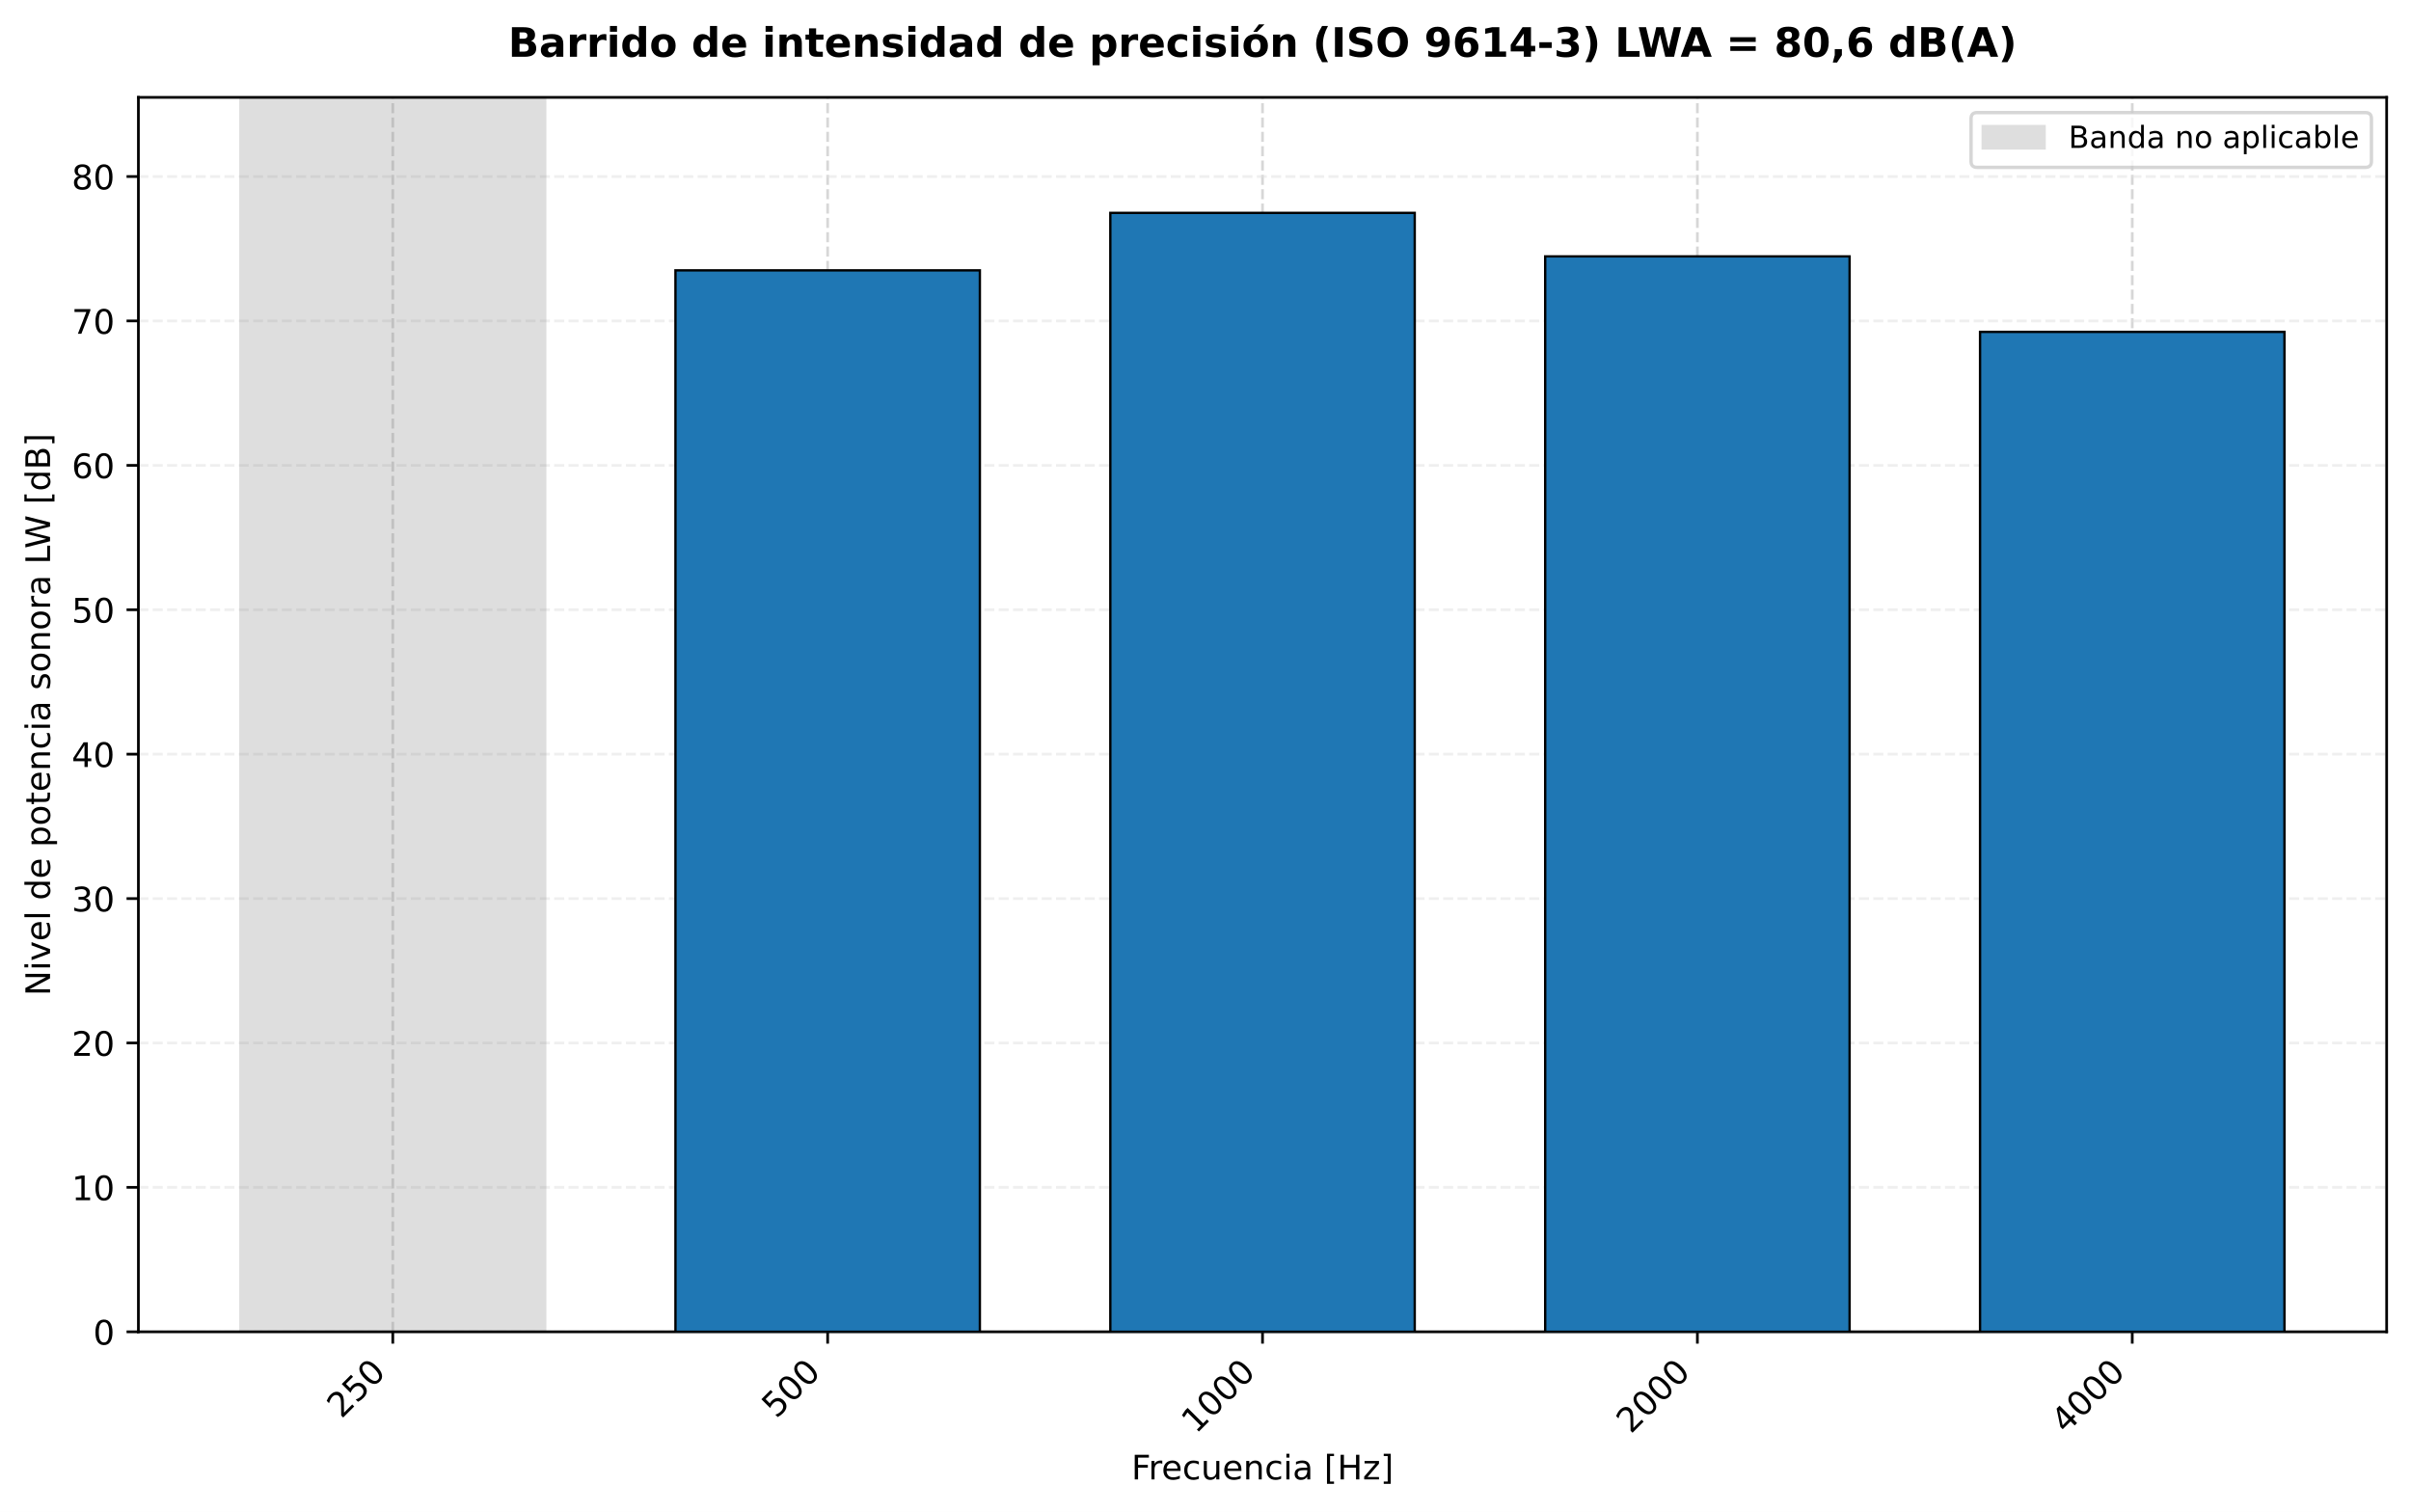
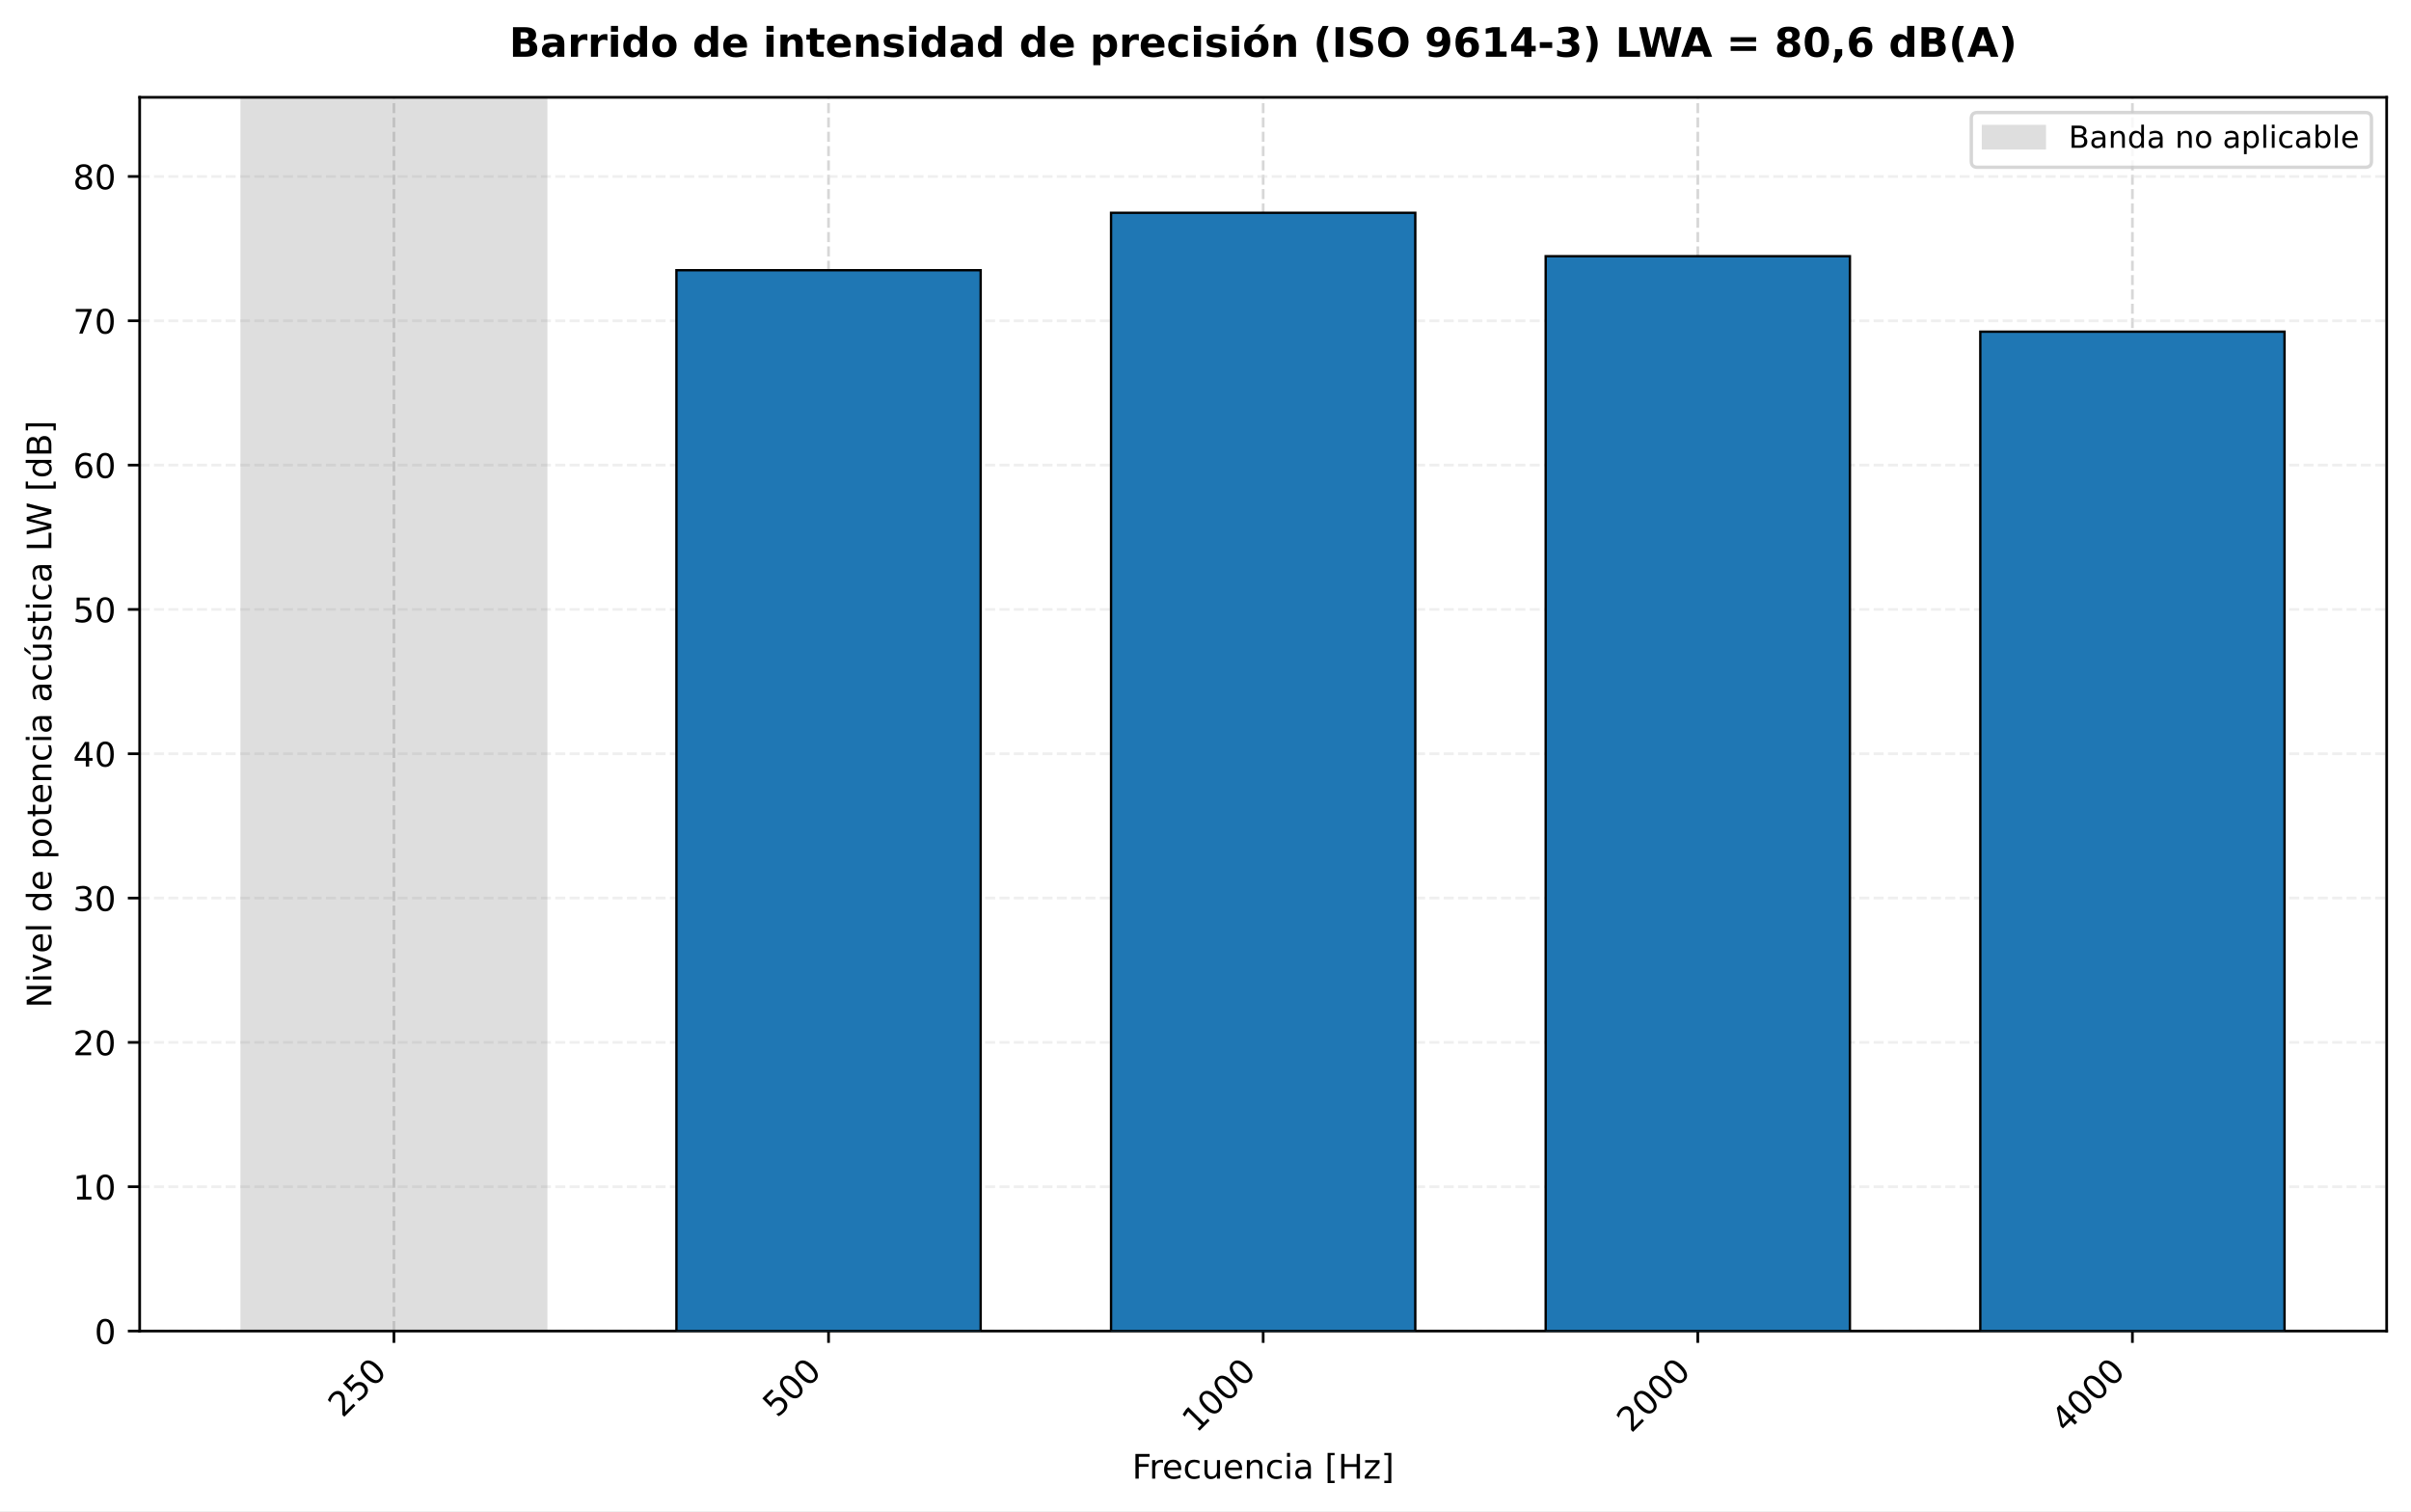
- <svg xmlns="http://www.w3.org/2000/svg" xmlns:xlink="http://www.w3.org/1999/xlink" width="712.963pt" height="447.143pt" viewBox="0 0 712.963 447.143" version="1.1">
+ <svg xmlns="http://www.w3.org/2000/svg" xmlns:xlink="http://www.w3.org/1999/xlink" width="713.363pt" height="447.143pt" viewBox="0 0 713.363 447.143" version="1.1">
  <defs>
    <style type="text/css">*{stroke-linejoin: round; stroke-linecap: butt}</style>
  </defs>
  <g id="figure_1">
    <g id="patch_1">
-       <path d="M 0 447.143  L 712.963 447.143  L 712.963 0  L 0 0  z " style="fill: #ffffff" />
+       <path d="M -0 447.143  L 713.363 447.143  L 713.363 0  L -0 0  z " style="fill: #ffffff" />
    </g>
    <g id="axes_1">
      <g id="patch_2">
-         <path d="M 40.926 393.875  L 705.763 393.875  L 705.763 28.798  L 40.926 28.798  z " style="fill: #ffffff" />
+         <path d="M 41.326 393.875  L 706.163 393.875  L 706.163 28.798  L 41.326 28.798  z " style="fill: #ffffff" />
      </g>
      <g id="matplotlib.axis_1">
        <g id="xtick_1">
          <g id="line2d_1">
-             <path d="M 116.154 393.875  L 116.154 28.798  " clip-path="url(#pf250b31380)" style="fill: none; stroke-dasharray: 2.96,1.28; stroke-dashoffset: 0; stroke: #b0b0b0; stroke-opacity: 0.5; stroke-width: 0.8" />
+             <path d="M 116.554 393.875  L 116.554 28.798  " clip-path="url(#p24d16569fc)" style="fill: none; stroke-dasharray: 2.96,1.28; stroke-dashoffset: 0; stroke: #b0b0b0; stroke-opacity: 0.5; stroke-width: 0.8" />
          </g>
          <g id="line2d_2">
            <defs>
              <path id="m3d27035b55" d="M 0 0  L 0 3.5  " style="stroke: #000000; stroke-width: 0.8" />
            </defs>
            <g>
-               <use xlink:href="#m3d27035b55" x="116.154" y="393.875" style="stroke: #000000; stroke-width: 0.8" />
+               <use xlink:href="#m3d27035b55" x="116.554" y="393.875" style="stroke: #000000; stroke-width: 0.8" />
            </g>
          </g>
          <g id="text_1">
-             <text style="font-size: 10px; font-family: 'DejaVu Sans', 'Bitstream Vera Sans', 'Computer Modern Sans Serif', 'Lucida Grande', 'Verdana', 'Geneva', 'Lucid', 'Arial', 'Helvetica', 'Avant Garde', sans-serif" transform="translate(100.9584 419.7446) rotate(-45)">250</text>
+             <text style="font-size: 10px; font-family: 'DejaVu Sans', 'Bitstream Vera Sans', 'Computer Modern Sans Serif', 'Lucida Grande', 'Verdana', 'Geneva', 'Lucid', 'Arial', 'Helvetica', 'Avant Garde', sans-serif" transform="translate(101.3584 419.7446) rotate(-45)">250</text>
          </g>
        </g>
        <g id="xtick_2">
          <g id="line2d_3">
-             <path d="M 244.749 393.875  L 244.749 28.798  " clip-path="url(#pf250b31380)" style="fill: none; stroke-dasharray: 2.96,1.28; stroke-dashoffset: 0; stroke: #b0b0b0; stroke-opacity: 0.5; stroke-width: 0.8" />
+             <path d="M 245.149 393.875  L 245.149 28.798  " clip-path="url(#p24d16569fc)" style="fill: none; stroke-dasharray: 2.96,1.28; stroke-dashoffset: 0; stroke: #b0b0b0; stroke-opacity: 0.5; stroke-width: 0.8" />
          </g>
          <g id="line2d_4">
            <g>
-               <use xlink:href="#m3d27035b55" x="244.749" y="393.875" style="stroke: #000000; stroke-width: 0.8" />
+               <use xlink:href="#m3d27035b55" x="245.149" y="393.875" style="stroke: #000000; stroke-width: 0.8" />
            </g>
          </g>
          <g id="text_2">
-             <text style="font-size: 10px; font-family: 'DejaVu Sans', 'Bitstream Vera Sans', 'Computer Modern Sans Serif', 'Lucida Grande', 'Verdana', 'Geneva', 'Lucid', 'Arial', 'Helvetica', 'Avant Garde', sans-serif" transform="translate(229.5537 419.7446) rotate(-45)">500</text>
+             <text style="font-size: 10px; font-family: 'DejaVu Sans', 'Bitstream Vera Sans', 'Computer Modern Sans Serif', 'Lucida Grande', 'Verdana', 'Geneva', 'Lucid', 'Arial', 'Helvetica', 'Avant Garde', sans-serif" transform="translate(229.9537 419.7446) rotate(-45)">500</text>
          </g>
        </g>
        <g id="xtick_3">
          <g id="line2d_5">
-             <path d="M 373.345 393.875  L 373.345 28.798  " clip-path="url(#pf250b31380)" style="fill: none; stroke-dasharray: 2.96,1.28; stroke-dashoffset: 0; stroke: #b0b0b0; stroke-opacity: 0.5; stroke-width: 0.8" />
+             <path d="M 373.745 393.875  L 373.745 28.798  " clip-path="url(#p24d16569fc)" style="fill: none; stroke-dasharray: 2.96,1.28; stroke-dashoffset: 0; stroke: #b0b0b0; stroke-opacity: 0.5; stroke-width: 0.8" />
          </g>
          <g id="line2d_6">
            <g>
-               <use xlink:href="#m3d27035b55" x="373.345" y="393.875" style="stroke: #000000; stroke-width: 0.8" />
+               <use xlink:href="#m3d27035b55" x="373.745" y="393.875" style="stroke: #000000; stroke-width: 0.8" />
            </g>
          </g>
          <g id="text_3">
-             <text style="font-size: 10px; font-family: 'DejaVu Sans', 'Bitstream Vera Sans', 'Computer Modern Sans Serif', 'Lucida Grande', 'Verdana', 'Geneva', 'Lucid', 'Arial', 'Helvetica', 'Avant Garde', sans-serif" transform="translate(353.65 424.2436) rotate(-45)">1000</text>
+             <text style="font-size: 10px; font-family: 'DejaVu Sans', 'Bitstream Vera Sans', 'Computer Modern Sans Serif', 'Lucida Grande', 'Verdana', 'Geneva', 'Lucid', 'Arial', 'Helvetica', 'Avant Garde', sans-serif" transform="translate(354.05 424.2436) rotate(-45)">1000</text>
          </g>
        </g>
        <g id="xtick_4">
          <g id="line2d_7">
-             <path d="M 501.94 393.875  L 501.94 28.798  " clip-path="url(#pf250b31380)" style="fill: none; stroke-dasharray: 2.96,1.28; stroke-dashoffset: 0; stroke: #b0b0b0; stroke-opacity: 0.5; stroke-width: 0.8" />
+             <path d="M 502.34 393.875  L 502.34 28.798  " clip-path="url(#p24d16569fc)" style="fill: none; stroke-dasharray: 2.96,1.28; stroke-dashoffset: 0; stroke: #b0b0b0; stroke-opacity: 0.5; stroke-width: 0.8" />
          </g>
          <g id="line2d_8">
            <g>
-               <use xlink:href="#m3d27035b55" x="501.94" y="393.875" style="stroke: #000000; stroke-width: 0.8" />
+               <use xlink:href="#m3d27035b55" x="502.34" y="393.875" style="stroke: #000000; stroke-width: 0.8" />
            </g>
          </g>
          <g id="text_4">
-             <text style="font-size: 10px; font-family: 'DejaVu Sans', 'Bitstream Vera Sans', 'Computer Modern Sans Serif', 'Lucida Grande', 'Verdana', 'Geneva', 'Lucid', 'Arial', 'Helvetica', 'Avant Garde', sans-serif" transform="translate(482.2453 424.2436) rotate(-45)">2000</text>
+             <text style="font-size: 10px; font-family: 'DejaVu Sans', 'Bitstream Vera Sans', 'Computer Modern Sans Serif', 'Lucida Grande', 'Verdana', 'Geneva', 'Lucid', 'Arial', 'Helvetica', 'Avant Garde', sans-serif" transform="translate(482.6453 424.2436) rotate(-45)">2000</text>
          </g>
        </g>
        <g id="xtick_5">
          <g id="line2d_9">
-             <path d="M 630.535 393.875  L 630.535 28.798  " clip-path="url(#pf250b31380)" style="fill: none; stroke-dasharray: 2.96,1.28; stroke-dashoffset: 0; stroke: #b0b0b0; stroke-opacity: 0.5; stroke-width: 0.8" />
+             <path d="M 630.935 393.875  L 630.935 28.798  " clip-path="url(#p24d16569fc)" style="fill: none; stroke-dasharray: 2.96,1.28; stroke-dashoffset: 0; stroke: #b0b0b0; stroke-opacity: 0.5; stroke-width: 0.8" />
          </g>
          <g id="line2d_10">
            <g>
-               <use xlink:href="#m3d27035b55" x="630.535" y="393.875" style="stroke: #000000; stroke-width: 0.8" />
+               <use xlink:href="#m3d27035b55" x="630.935" y="393.875" style="stroke: #000000; stroke-width: 0.8" />
            </g>
          </g>
          <g id="text_5">
-             <text style="font-size: 10px; font-family: 'DejaVu Sans', 'Bitstream Vera Sans', 'Computer Modern Sans Serif', 'Lucida Grande', 'Verdana', 'Geneva', 'Lucid', 'Arial', 'Helvetica', 'Avant Garde', sans-serif" transform="translate(610.8406 424.2436) rotate(-45)">4000</text>
+             <text style="font-size: 10px; font-family: 'DejaVu Sans', 'Bitstream Vera Sans', 'Computer Modern Sans Serif', 'Lucida Grande', 'Verdana', 'Geneva', 'Lucid', 'Arial', 'Helvetica', 'Avant Garde', sans-serif" transform="translate(611.2406 424.2436) rotate(-45)">4000</text>
          </g>
        </g>
        <g id="text_6">
-           <text style="font-size: 10px; font-family: 'DejaVu Sans', 'Bitstream Vera Sans', 'Computer Modern Sans Serif', 'Lucida Grande', 'Verdana', 'Geneva', 'Lucid', 'Arial', 'Helvetica', 'Avant Garde', sans-serif; text-anchor: middle" x="373.345" y="437.541" transform="rotate(-0 373.3446 437.5407)">Frecuencia [Hz]</text>
+           <text style="font-size: 10px; font-family: 'DejaVu Sans', 'Bitstream Vera Sans', 'Computer Modern Sans Serif', 'Lucida Grande', 'Verdana', 'Geneva', 'Lucid', 'Arial', 'Helvetica', 'Avant Garde', sans-serif; text-anchor: middle" x="373.745" y="437.541" transform="rotate(-0 373.7446 437.5407)">Frecuencia [Hz]</text>
        </g>
      </g>
      <g id="matplotlib.axis_2">
        <g id="ytick_1">
          <g id="line2d_11">
-             <path d="M 40.926 393.875  L 705.763 393.875  " clip-path="url(#pf250b31380)" style="fill: none; stroke-dasharray: 2.96,1.28; stroke-dashoffset: 0; stroke: #e0e0e0; stroke-opacity: 0.5; stroke-width: 0.8" />
+             <path d="M 41.326 393.875  L 706.163 393.875  " clip-path="url(#p24d16569fc)" style="fill: none; stroke-dasharray: 2.96,1.28; stroke-dashoffset: 0; stroke: #e0e0e0; stroke-opacity: 0.5; stroke-width: 0.8" />
          </g>
          <g id="line2d_12">
            <defs>
              <path id="mef640d9f3a" d="M 0 0  L -3.5 0  " style="stroke: #000000; stroke-width: 0.8" />
            </defs>
            <g>
-               <use xlink:href="#mef640d9f3a" x="40.926" y="393.875" style="stroke: #000000; stroke-width: 0.8" />
+               <use xlink:href="#mef640d9f3a" x="41.326" y="393.875" style="stroke: #000000; stroke-width: 0.8" />
            </g>
          </g>
          <g id="text_7">
-             <text style="font-size: 10px; font-family: 'DejaVu Sans', 'Bitstream Vera Sans', 'Computer Modern Sans Serif', 'Lucida Grande', 'Verdana', 'Geneva', 'Lucid', 'Arial', 'Helvetica', 'Avant Garde', sans-serif; text-anchor: end" x="33.926" y="397.674" transform="rotate(-0 33.92578 397.6742)">0</text>
+             <text style="font-size: 10px; font-family: 'DejaVu Sans', 'Bitstream Vera Sans', 'Computer Modern Sans Serif', 'Lucida Grande', 'Verdana', 'Geneva', 'Lucid', 'Arial', 'Helvetica', 'Avant Garde', sans-serif; text-anchor: end" x="34.326" y="397.674" transform="rotate(-0 34.32578 397.6742)">0</text>
          </g>
        </g>
        <g id="ytick_2">
          <g id="line2d_13">
-             <path d="M 40.926 351.167  L 705.763 351.167  " clip-path="url(#pf250b31380)" style="fill: none; stroke-dasharray: 2.96,1.28; stroke-dashoffset: 0; stroke: #e0e0e0; stroke-opacity: 0.5; stroke-width: 0.8" />
+             <path d="M 41.326 351.167  L 706.163 351.167  " clip-path="url(#p24d16569fc)" style="fill: none; stroke-dasharray: 2.96,1.28; stroke-dashoffset: 0; stroke: #e0e0e0; stroke-opacity: 0.5; stroke-width: 0.8" />
          </g>
          <g id="line2d_14">
            <g>
-               <use xlink:href="#mef640d9f3a" x="40.926" y="351.167" style="stroke: #000000; stroke-width: 0.8" />
+               <use xlink:href="#mef640d9f3a" x="41.326" y="351.167" style="stroke: #000000; stroke-width: 0.8" />
            </g>
          </g>
          <g id="text_8">
-             <text style="font-size: 10px; font-family: 'DejaVu Sans', 'Bitstream Vera Sans', 'Computer Modern Sans Serif', 'Lucida Grande', 'Verdana', 'Geneva', 'Lucid', 'Arial', 'Helvetica', 'Avant Garde', sans-serif; text-anchor: end" x="33.926" y="354.966" transform="rotate(-0 33.92578 354.966)">10</text>
+             <text style="font-size: 10px; font-family: 'DejaVu Sans', 'Bitstream Vera Sans', 'Computer Modern Sans Serif', 'Lucida Grande', 'Verdana', 'Geneva', 'Lucid', 'Arial', 'Helvetica', 'Avant Garde', sans-serif; text-anchor: end" x="34.326" y="354.966" transform="rotate(-0 34.32578 354.966)">10</text>
          </g>
        </g>
        <g id="ytick_3">
          <g id="line2d_15">
-             <path d="M 40.926 308.459  L 705.763 308.459  " clip-path="url(#pf250b31380)" style="fill: none; stroke-dasharray: 2.96,1.28; stroke-dashoffset: 0; stroke: #e0e0e0; stroke-opacity: 0.5; stroke-width: 0.8" />
+             <path d="M 41.326 308.459  L 706.163 308.459  " clip-path="url(#p24d16569fc)" style="fill: none; stroke-dasharray: 2.96,1.28; stroke-dashoffset: 0; stroke: #e0e0e0; stroke-opacity: 0.5; stroke-width: 0.8" />
          </g>
          <g id="line2d_16">
            <g>
-               <use xlink:href="#mef640d9f3a" x="40.926" y="308.459" style="stroke: #000000; stroke-width: 0.8" />
+               <use xlink:href="#mef640d9f3a" x="41.326" y="308.459" style="stroke: #000000; stroke-width: 0.8" />
            </g>
          </g>
          <g id="text_9">
-             <text style="font-size: 10px; font-family: 'DejaVu Sans', 'Bitstream Vera Sans', 'Computer Modern Sans Serif', 'Lucida Grande', 'Verdana', 'Geneva', 'Lucid', 'Arial', 'Helvetica', 'Avant Garde', sans-serif; text-anchor: end" x="33.926" y="312.258" transform="rotate(-0 33.92578 312.2579)">20</text>
+             <text style="font-size: 10px; font-family: 'DejaVu Sans', 'Bitstream Vera Sans', 'Computer Modern Sans Serif', 'Lucida Grande', 'Verdana', 'Geneva', 'Lucid', 'Arial', 'Helvetica', 'Avant Garde', sans-serif; text-anchor: end" x="34.326" y="312.258" transform="rotate(-0 34.32578 312.2579)">20</text>
          </g>
        </g>
        <g id="ytick_4">
          <g id="line2d_17">
-             <path d="M 40.926 265.751  L 705.763 265.751  " clip-path="url(#pf250b31380)" style="fill: none; stroke-dasharray: 2.96,1.28; stroke-dashoffset: 0; stroke: #e0e0e0; stroke-opacity: 0.5; stroke-width: 0.8" />
+             <path d="M 41.326 265.751  L 706.163 265.751  " clip-path="url(#p24d16569fc)" style="fill: none; stroke-dasharray: 2.96,1.28; stroke-dashoffset: 0; stroke: #e0e0e0; stroke-opacity: 0.5; stroke-width: 0.8" />
          </g>
          <g id="line2d_18">
            <g>
-               <use xlink:href="#mef640d9f3a" x="40.926" y="265.751" style="stroke: #000000; stroke-width: 0.8" />
+               <use xlink:href="#mef640d9f3a" x="41.326" y="265.751" style="stroke: #000000; stroke-width: 0.8" />
            </g>
          </g>
          <g id="text_10">
-             <text style="font-size: 10px; font-family: 'DejaVu Sans', 'Bitstream Vera Sans', 'Computer Modern Sans Serif', 'Lucida Grande', 'Verdana', 'Geneva', 'Lucid', 'Arial', 'Helvetica', 'Avant Garde', sans-serif; text-anchor: end" x="33.926" y="269.55" transform="rotate(-0 33.92578 269.5497)">30</text>
+             <text style="font-size: 10px; font-family: 'DejaVu Sans', 'Bitstream Vera Sans', 'Computer Modern Sans Serif', 'Lucida Grande', 'Verdana', 'Geneva', 'Lucid', 'Arial', 'Helvetica', 'Avant Garde', sans-serif; text-anchor: end" x="34.326" y="269.55" transform="rotate(-0 34.32578 269.5497)">30</text>
          </g>
        </g>
        <g id="ytick_5">
          <g id="line2d_19">
-             <path d="M 40.926 223.043  L 705.763 223.043  " clip-path="url(#pf250b31380)" style="fill: none; stroke-dasharray: 2.96,1.28; stroke-dashoffset: 0; stroke: #e0e0e0; stroke-opacity: 0.5; stroke-width: 0.8" />
+             <path d="M 41.326 223.043  L 706.163 223.043  " clip-path="url(#p24d16569fc)" style="fill: none; stroke-dasharray: 2.96,1.28; stroke-dashoffset: 0; stroke: #e0e0e0; stroke-opacity: 0.5; stroke-width: 0.8" />
          </g>
          <g id="line2d_20">
            <g>
-               <use xlink:href="#mef640d9f3a" x="40.926" y="223.043" style="stroke: #000000; stroke-width: 0.8" />
+               <use xlink:href="#mef640d9f3a" x="41.326" y="223.043" style="stroke: #000000; stroke-width: 0.8" />
            </g>
          </g>
          <g id="text_11">
-             <text style="font-size: 10px; font-family: 'DejaVu Sans', 'Bitstream Vera Sans', 'Computer Modern Sans Serif', 'Lucida Grande', 'Verdana', 'Geneva', 'Lucid', 'Arial', 'Helvetica', 'Avant Garde', sans-serif; text-anchor: end" x="33.926" y="226.842" transform="rotate(-0 33.92578 226.8416)">40</text>
+             <text style="font-size: 10px; font-family: 'DejaVu Sans', 'Bitstream Vera Sans', 'Computer Modern Sans Serif', 'Lucida Grande', 'Verdana', 'Geneva', 'Lucid', 'Arial', 'Helvetica', 'Avant Garde', sans-serif; text-anchor: end" x="34.326" y="226.842" transform="rotate(-0 34.32578 226.8416)">40</text>
          </g>
        </g>
        <g id="ytick_6">
          <g id="line2d_21">
-             <path d="M 40.926 180.335  L 705.763 180.335  " clip-path="url(#pf250b31380)" style="fill: none; stroke-dasharray: 2.96,1.28; stroke-dashoffset: 0; stroke: #e0e0e0; stroke-opacity: 0.5; stroke-width: 0.8" />
+             <path d="M 41.326 180.335  L 706.163 180.335  " clip-path="url(#p24d16569fc)" style="fill: none; stroke-dasharray: 2.96,1.28; stroke-dashoffset: 0; stroke: #e0e0e0; stroke-opacity: 0.5; stroke-width: 0.8" />
          </g>
          <g id="line2d_22">
            <g>
-               <use xlink:href="#mef640d9f3a" x="40.926" y="180.335" style="stroke: #000000; stroke-width: 0.8" />
+               <use xlink:href="#mef640d9f3a" x="41.326" y="180.335" style="stroke: #000000; stroke-width: 0.8" />
            </g>
          </g>
          <g id="text_12">
-             <text style="font-size: 10px; font-family: 'DejaVu Sans', 'Bitstream Vera Sans', 'Computer Modern Sans Serif', 'Lucida Grande', 'Verdana', 'Geneva', 'Lucid', 'Arial', 'Helvetica', 'Avant Garde', sans-serif; text-anchor: end" x="33.926" y="184.133" transform="rotate(-0 33.92578 184.1335)">50</text>
+             <text style="font-size: 10px; font-family: 'DejaVu Sans', 'Bitstream Vera Sans', 'Computer Modern Sans Serif', 'Lucida Grande', 'Verdana', 'Geneva', 'Lucid', 'Arial', 'Helvetica', 'Avant Garde', sans-serif; text-anchor: end" x="34.326" y="184.133" transform="rotate(-0 34.32578 184.1335)">50</text>
          </g>
        </g>
        <g id="ytick_7">
          <g id="line2d_23">
-             <path d="M 40.926 137.626  L 705.763 137.626  " clip-path="url(#pf250b31380)" style="fill: none; stroke-dasharray: 2.96,1.28; stroke-dashoffset: 0; stroke: #e0e0e0; stroke-opacity: 0.5; stroke-width: 0.8" />
+             <path d="M 41.326 137.626  L 706.163 137.626  " clip-path="url(#p24d16569fc)" style="fill: none; stroke-dasharray: 2.96,1.28; stroke-dashoffset: 0; stroke: #e0e0e0; stroke-opacity: 0.5; stroke-width: 0.8" />
          </g>
          <g id="line2d_24">
            <g>
-               <use xlink:href="#mef640d9f3a" x="40.926" y="137.626" style="stroke: #000000; stroke-width: 0.8" />
+               <use xlink:href="#mef640d9f3a" x="41.326" y="137.626" style="stroke: #000000; stroke-width: 0.8" />
            </g>
          </g>
          <g id="text_13">
-             <text style="font-size: 10px; font-family: 'DejaVu Sans', 'Bitstream Vera Sans', 'Computer Modern Sans Serif', 'Lucida Grande', 'Verdana', 'Geneva', 'Lucid', 'Arial', 'Helvetica', 'Avant Garde', sans-serif; text-anchor: end" x="33.926" y="141.425" transform="rotate(-0 33.92578 141.4253)">60</text>
+             <text style="font-size: 10px; font-family: 'DejaVu Sans', 'Bitstream Vera Sans', 'Computer Modern Sans Serif', 'Lucida Grande', 'Verdana', 'Geneva', 'Lucid', 'Arial', 'Helvetica', 'Avant Garde', sans-serif; text-anchor: end" x="34.326" y="141.425" transform="rotate(-0 34.32578 141.4253)">60</text>
          </g>
        </g>
        <g id="ytick_8">
          <g id="line2d_25">
-             <path d="M 40.926 94.918  L 705.763 94.918  " clip-path="url(#pf250b31380)" style="fill: none; stroke-dasharray: 2.96,1.28; stroke-dashoffset: 0; stroke: #e0e0e0; stroke-opacity: 0.5; stroke-width: 0.8" />
+             <path d="M 41.326 94.918  L 706.163 94.918  " clip-path="url(#p24d16569fc)" style="fill: none; stroke-dasharray: 2.96,1.28; stroke-dashoffset: 0; stroke: #e0e0e0; stroke-opacity: 0.5; stroke-width: 0.8" />
          </g>
          <g id="line2d_26">
            <g>
-               <use xlink:href="#mef640d9f3a" x="40.926" y="94.918" style="stroke: #000000; stroke-width: 0.8" />
+               <use xlink:href="#mef640d9f3a" x="41.326" y="94.918" style="stroke: #000000; stroke-width: 0.8" />
            </g>
          </g>
          <g id="text_14">
-             <text style="font-size: 10px; font-family: 'DejaVu Sans', 'Bitstream Vera Sans', 'Computer Modern Sans Serif', 'Lucida Grande', 'Verdana', 'Geneva', 'Lucid', 'Arial', 'Helvetica', 'Avant Garde', sans-serif; text-anchor: end" x="33.926" y="98.717" transform="rotate(-0 33.92578 98.71718)">70</text>
+             <text style="font-size: 10px; font-family: 'DejaVu Sans', 'Bitstream Vera Sans', 'Computer Modern Sans Serif', 'Lucida Grande', 'Verdana', 'Geneva', 'Lucid', 'Arial', 'Helvetica', 'Avant Garde', sans-serif; text-anchor: end" x="34.326" y="98.717" transform="rotate(-0 34.32578 98.71718)">70</text>
          </g>
        </g>
        <g id="ytick_9">
          <g id="line2d_27">
-             <path d="M 40.926 52.21  L 705.763 52.21  " clip-path="url(#pf250b31380)" style="fill: none; stroke-dasharray: 2.96,1.28; stroke-dashoffset: 0; stroke: #e0e0e0; stroke-opacity: 0.5; stroke-width: 0.8" />
+             <path d="M 41.326 52.21  L 706.163 52.21  " clip-path="url(#p24d16569fc)" style="fill: none; stroke-dasharray: 2.96,1.28; stroke-dashoffset: 0; stroke: #e0e0e0; stroke-opacity: 0.5; stroke-width: 0.8" />
          </g>
          <g id="line2d_28">
            <g>
-               <use xlink:href="#mef640d9f3a" x="40.926" y="52.21" style="stroke: #000000; stroke-width: 0.8" />
+               <use xlink:href="#mef640d9f3a" x="41.326" y="52.21" style="stroke: #000000; stroke-width: 0.8" />
            </g>
          </g>
          <g id="text_15">
-             <text style="font-size: 10px; font-family: 'DejaVu Sans', 'Bitstream Vera Sans', 'Computer Modern Sans Serif', 'Lucida Grande', 'Verdana', 'Geneva', 'Lucid', 'Arial', 'Helvetica', 'Avant Garde', sans-serif; text-anchor: end" x="33.926" y="56.009" transform="rotate(-0 33.92578 56.00904)">80</text>
+             <text style="font-size: 10px; font-family: 'DejaVu Sans', 'Bitstream Vera Sans', 'Computer Modern Sans Serif', 'Lucida Grande', 'Verdana', 'Geneva', 'Lucid', 'Arial', 'Helvetica', 'Avant Garde', sans-serif; text-anchor: end" x="34.326" y="56.009" transform="rotate(-0 34.32578 56.00904)">80</text>
          </g>
        </g>
        <g id="text_16">
-           <text style="font-size: 10px; font-family: 'DejaVu Sans', 'Bitstream Vera Sans', 'Computer Modern Sans Serif', 'Lucida Grande', 'Verdana', 'Geneva', 'Lucid', 'Arial', 'Helvetica', 'Avant Garde', sans-serif; text-anchor: middle" x="14.798" y="211.337" transform="rotate(-90 14.79844 211.3367)">Nivel de potencia sonora LW [dB]</text>
+           <text style="font-size: 10px; font-family: 'DejaVu Sans', 'Bitstream Vera Sans', 'Computer Modern Sans Serif', 'Lucida Grande', 'Verdana', 'Geneva', 'Lucid', 'Arial', 'Helvetica', 'Avant Garde', sans-serif; text-anchor: middle" x="15.198" y="211.337" transform="rotate(-90 15.19844 211.3367)">Nivel de potencia acústica LW [dB]</text>
        </g>
      </g>
      <g id="patch_3">
-         <path d="M 71.146 393.875  L 161.162 393.875  L 161.162 28.798  L 71.146 28.798  z " clip-path="url(#pf250b31380)" style="fill: url(#h4d9f5b1f35); opacity: 0.28; stroke: #888888; stroke-width: 0.8; stroke-linejoin: miter" />
+         <path d="M 71.546 393.875  L 161.562 393.875  L 161.562 28.798  L 71.546 28.798  z " clip-path="url(#p24d16569fc)" style="fill: url(#h4d9f5b1f35); opacity: 0.28; stroke: #888888; stroke-width: 0.8; stroke-linejoin: miter" />
      </g>
      <g id="patch_4">
-         <path d="M 40.926 393.875  L 40.926 28.798  " style="fill: none; stroke: #000000; stroke-width: 0.8; stroke-linejoin: miter; stroke-linecap: square" />
+         <path d="M 41.326 393.875  L 41.326 28.798  " style="fill: none; stroke: #000000; stroke-width: 0.8; stroke-linejoin: miter; stroke-linecap: square" />
      </g>
      <g id="patch_5">
-         <path d="M 705.763 393.875  L 705.763 28.798  " style="fill: none; stroke: #000000; stroke-width: 0.8; stroke-linejoin: miter; stroke-linecap: square" />
+         <path d="M 706.163 393.875  L 706.163 28.798  " style="fill: none; stroke: #000000; stroke-width: 0.8; stroke-linejoin: miter; stroke-linecap: square" />
      </g>
      <g id="patch_6">
-         <path d="M 40.926 393.875  L 705.763 393.875  " style="fill: none; stroke: #000000; stroke-width: 0.8; stroke-linejoin: miter; stroke-linecap: square" />
+         <path d="M 41.326 393.875  L 706.163 393.875  " style="fill: none; stroke: #000000; stroke-width: 0.8; stroke-linejoin: miter; stroke-linecap: square" />
      </g>
      <g id="patch_7">
-         <path d="M 40.926 28.798  L 705.763 28.798  " style="fill: none; stroke: #000000; stroke-width: 0.8; stroke-linejoin: miter; stroke-linecap: square" />
+         <path d="M 41.326 28.798  L 706.163 28.798  " style="fill: none; stroke: #000000; stroke-width: 0.8; stroke-linejoin: miter; stroke-linecap: square" />
      </g>
      <g id="patch_8">
-         <path d="M 199.741 393.875  L 289.758 393.875  L 289.758 79.96  L 199.741 79.96  z " clip-path="url(#pf250b31380)" style="fill: #1f77b4; stroke: #000000; stroke-width: 0.7; stroke-linejoin: miter" />
+         <path d="M 200.141 393.875  L 290.158 393.875  L 290.158 79.96  L 200.141 79.96  z " clip-path="url(#p24d16569fc)" style="fill: #1f77b4; stroke: #000000; stroke-width: 0.7; stroke-linejoin: miter" />
      </g>
      <g id="patch_9">
-         <path d="M 328.336 393.875  L 418.353 393.875  L 418.353 62.965  L 328.336 62.965  z " clip-path="url(#pf250b31380)" style="fill: #1f77b4; stroke: #000000; stroke-width: 0.7; stroke-linejoin: miter" />
+         <path d="M 328.736 393.875  L 418.753 393.875  L 418.753 62.965  L 328.736 62.965  z " clip-path="url(#p24d16569fc)" style="fill: #1f77b4; stroke: #000000; stroke-width: 0.7; stroke-linejoin: miter" />
      </g>
      <g id="patch_10">
-         <path d="M 456.932 393.875  L 546.948 393.875  L 546.948 75.821  L 456.932 75.821  z " clip-path="url(#pf250b31380)" style="fill: #1f77b4; stroke: #000000; stroke-width: 0.7; stroke-linejoin: miter" />
+         <path d="M 457.332 393.875  L 547.348 393.875  L 547.348 75.821  L 457.332 75.821  z " clip-path="url(#p24d16569fc)" style="fill: #1f77b4; stroke: #000000; stroke-width: 0.7; stroke-linejoin: miter" />
      </g>
      <g id="patch_11">
-         <path d="M 585.527 393.875  L 675.544 393.875  L 675.544 98.152  L 585.527 98.152  z " clip-path="url(#pf250b31380)" style="fill: #1f77b4; stroke: #000000; stroke-width: 0.7; stroke-linejoin: miter" />
+         <path d="M 585.927 393.875  L 675.944 393.875  L 675.944 98.152  L 585.927 98.152  z " clip-path="url(#p24d16569fc)" style="fill: #1f77b4; stroke: #000000; stroke-width: 0.7; stroke-linejoin: miter" />
      </g>
      <g id="text_17">
-         <text style="font-weight: 700; font-size: 12px; font-family: 'DejaVu Sans', 'Bitstream Vera Sans', 'Computer Modern Sans Serif', 'Lucida Grande', 'Verdana', 'Geneva', 'Lucid', 'Arial', 'Helvetica', 'Avant Garde', sans-serif; text-anchor: middle" x="373.345" y="16.798" transform="rotate(-0 373.3446 16.79812)">Barrido de intensidad de precisión (ISO 9614-3)  LWA = 80,6 dB(A)</text>
+         <text style="font-weight: 700; font-size: 12px; font-family: 'DejaVu Sans', 'Bitstream Vera Sans', 'Computer Modern Sans Serif', 'Lucida Grande', 'Verdana', 'Geneva', 'Lucid', 'Arial', 'Helvetica', 'Avant Garde', sans-serif; text-anchor: middle" x="373.745" y="16.798" transform="rotate(-0 373.7446 16.79812)">Barrido de intensidad de precisión (ISO 9614-3)  LWA = 80,6 dB(A)</text>
      </g>
      <g id="legend_1">
        <g id="patch_12">
-           <path d="M 584.664 49.499  L 699.463 49.499  Q 701.263 49.499 701.263 47.699  L 701.263 35.098  Q 701.263 33.298 699.463 33.298  L 584.664 33.298  Q 582.864 33.298 582.864 35.098  L 582.864 47.699  Q 582.864 49.499 584.664 49.499  z " style="fill: #ffffff; opacity: 0.8; stroke: #cccccc; stroke-linejoin: miter" />
+           <path d="M 585.064 49.499  L 699.863 49.499  Q 701.663 49.499 701.663 47.699  L 701.663 35.098  Q 701.663 33.298 699.863 33.298  L 585.064 33.298  Q 583.264 33.298 583.264 35.098  L 583.264 47.699  Q 583.264 49.499 585.064 49.499  z " style="fill: #ffffff; opacity: 0.8; stroke: #cccccc; stroke-linejoin: miter" />
        </g>
        <g id="patch_13">
-           <path d="M 586.464 43.737  L 604.464 43.737  L 604.464 37.437  L 586.464 37.437  z " style="fill: url(#h4d9f5b1f35); opacity: 0.28; stroke: #888888; stroke-linejoin: miter" />
+           <path d="M 586.864 43.737  L 604.864 43.737  L 604.864 37.437  L 586.864 37.437  z " style="fill: url(#h4d9f5b1f35); opacity: 0.28; stroke: #888888; stroke-linejoin: miter" />
        </g>
        <g id="text_18">
-           <text style="font-size: 9px; font-family: 'DejaVu Sans', 'Bitstream Vera Sans', 'Computer Modern Sans Serif', 'Lucida Grande', 'Verdana', 'Geneva', 'Lucid', 'Arial', 'Helvetica', 'Avant Garde', sans-serif; text-anchor: start" x="611.664" y="43.737" transform="rotate(-0 611.6642 43.73672)">Banda no aplicable</text>
+           <text style="font-size: 9px; font-family: 'DejaVu Sans', 'Bitstream Vera Sans', 'Computer Modern Sans Serif', 'Lucida Grande', 'Verdana', 'Geneva', 'Lucid', 'Arial', 'Helvetica', 'Avant Garde', sans-serif; text-anchor: start" x="612.064" y="43.737" transform="rotate(-0 612.0642 43.73672)">Banda no aplicable</text>
        </g>
      </g>
    </g>
  </g>
  <defs>
-     <clipPath id="pf250b31380">
-       <rect x="40.926" y="28.798" width="664.838" height="365.077" />
+     <clipPath id="p24d16569fc">
+       <rect x="41.326" y="28.798" width="664.838" height="365.077" />
    </clipPath>
  </defs>
  <defs>
    <pattern id="h4d9f5b1f35" patternUnits="userSpaceOnUse" x="0" y="0" width="72" height="72">
      <rect x="0" y="0" width="73" height="73" fill="#888888" />
      <path d="M -36 36  L 36 -36  M -30 42  L 42 -30  M -24 48  L 48 -24  M -18 54  L 54 -18  M -12 60  L 60 -12  M -6 66  L 66 -6  M 0 72  L 72 0  M 6 78  L 78 6  M 12 84  L 84 12  M 18 90  L 90 18  M 24 96  L 96 24  M 30 102  L 102 30  M 36 108  L 108 36  " style="fill: #888888; stroke: #888888; stroke-width: 1.0; stroke-linecap: butt; stroke-linejoin: miter; stroke-opacity: 0.28" />
    </pattern>
  </defs>
</svg>
